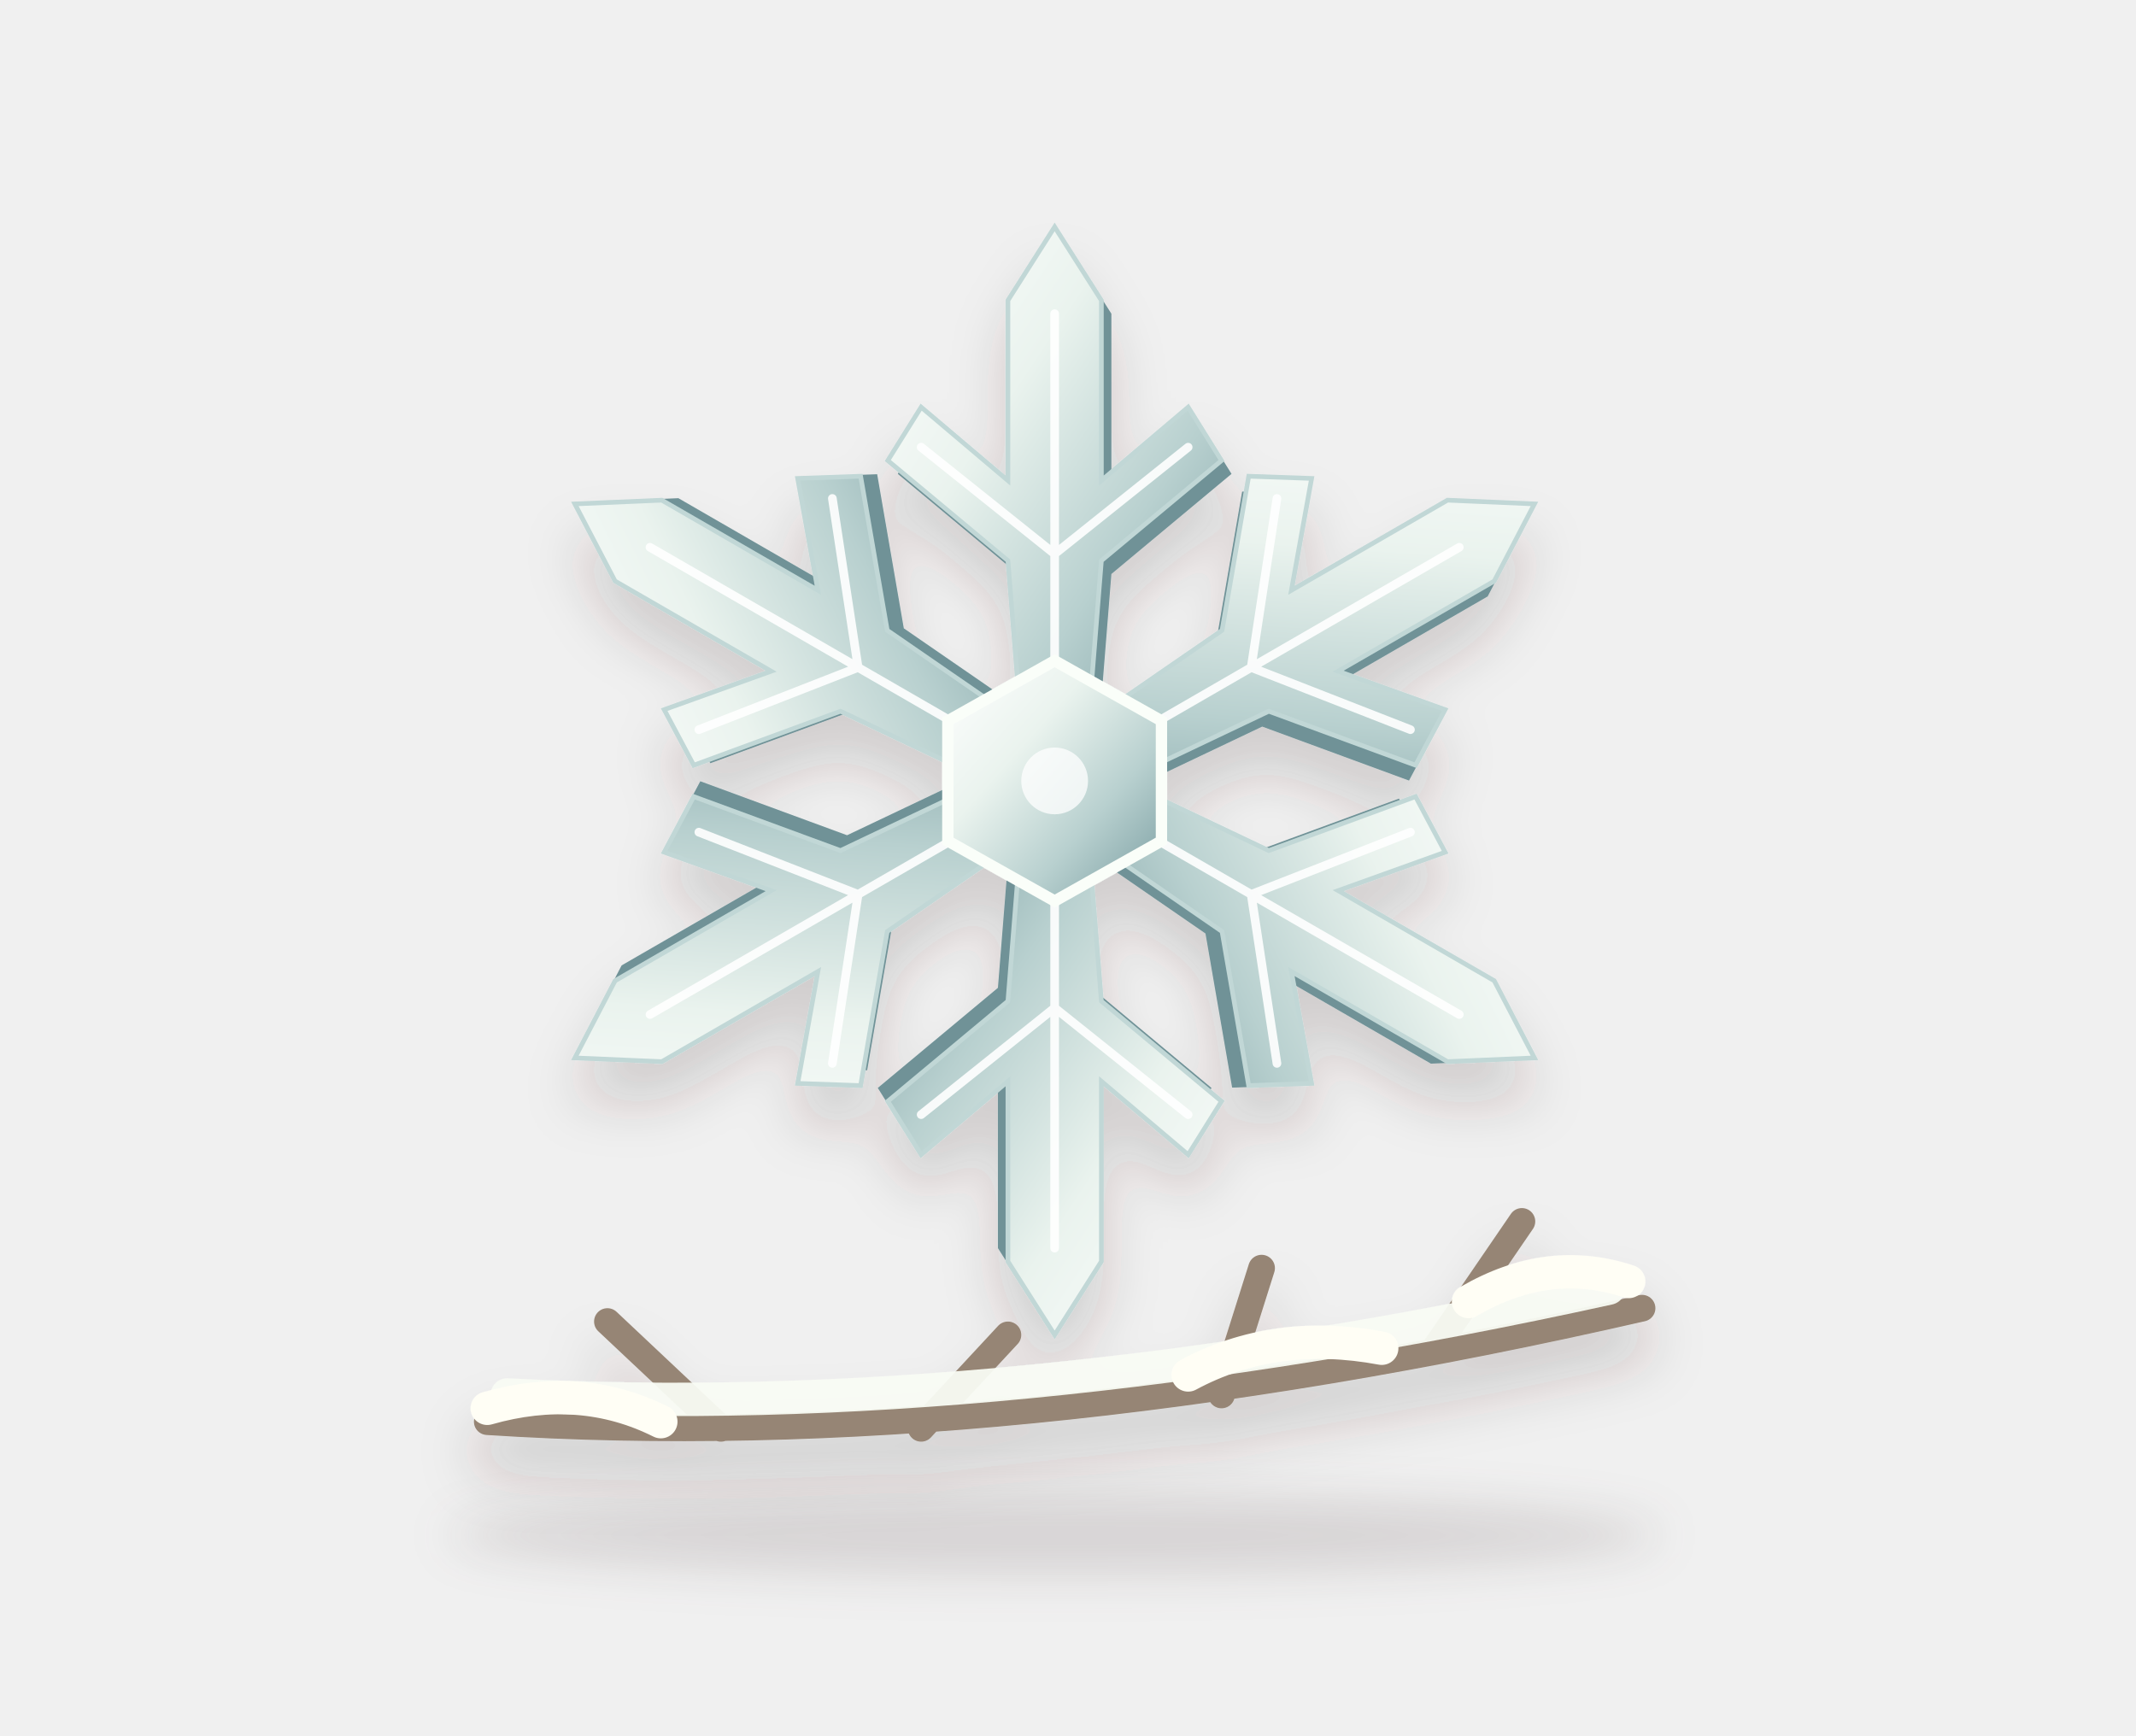
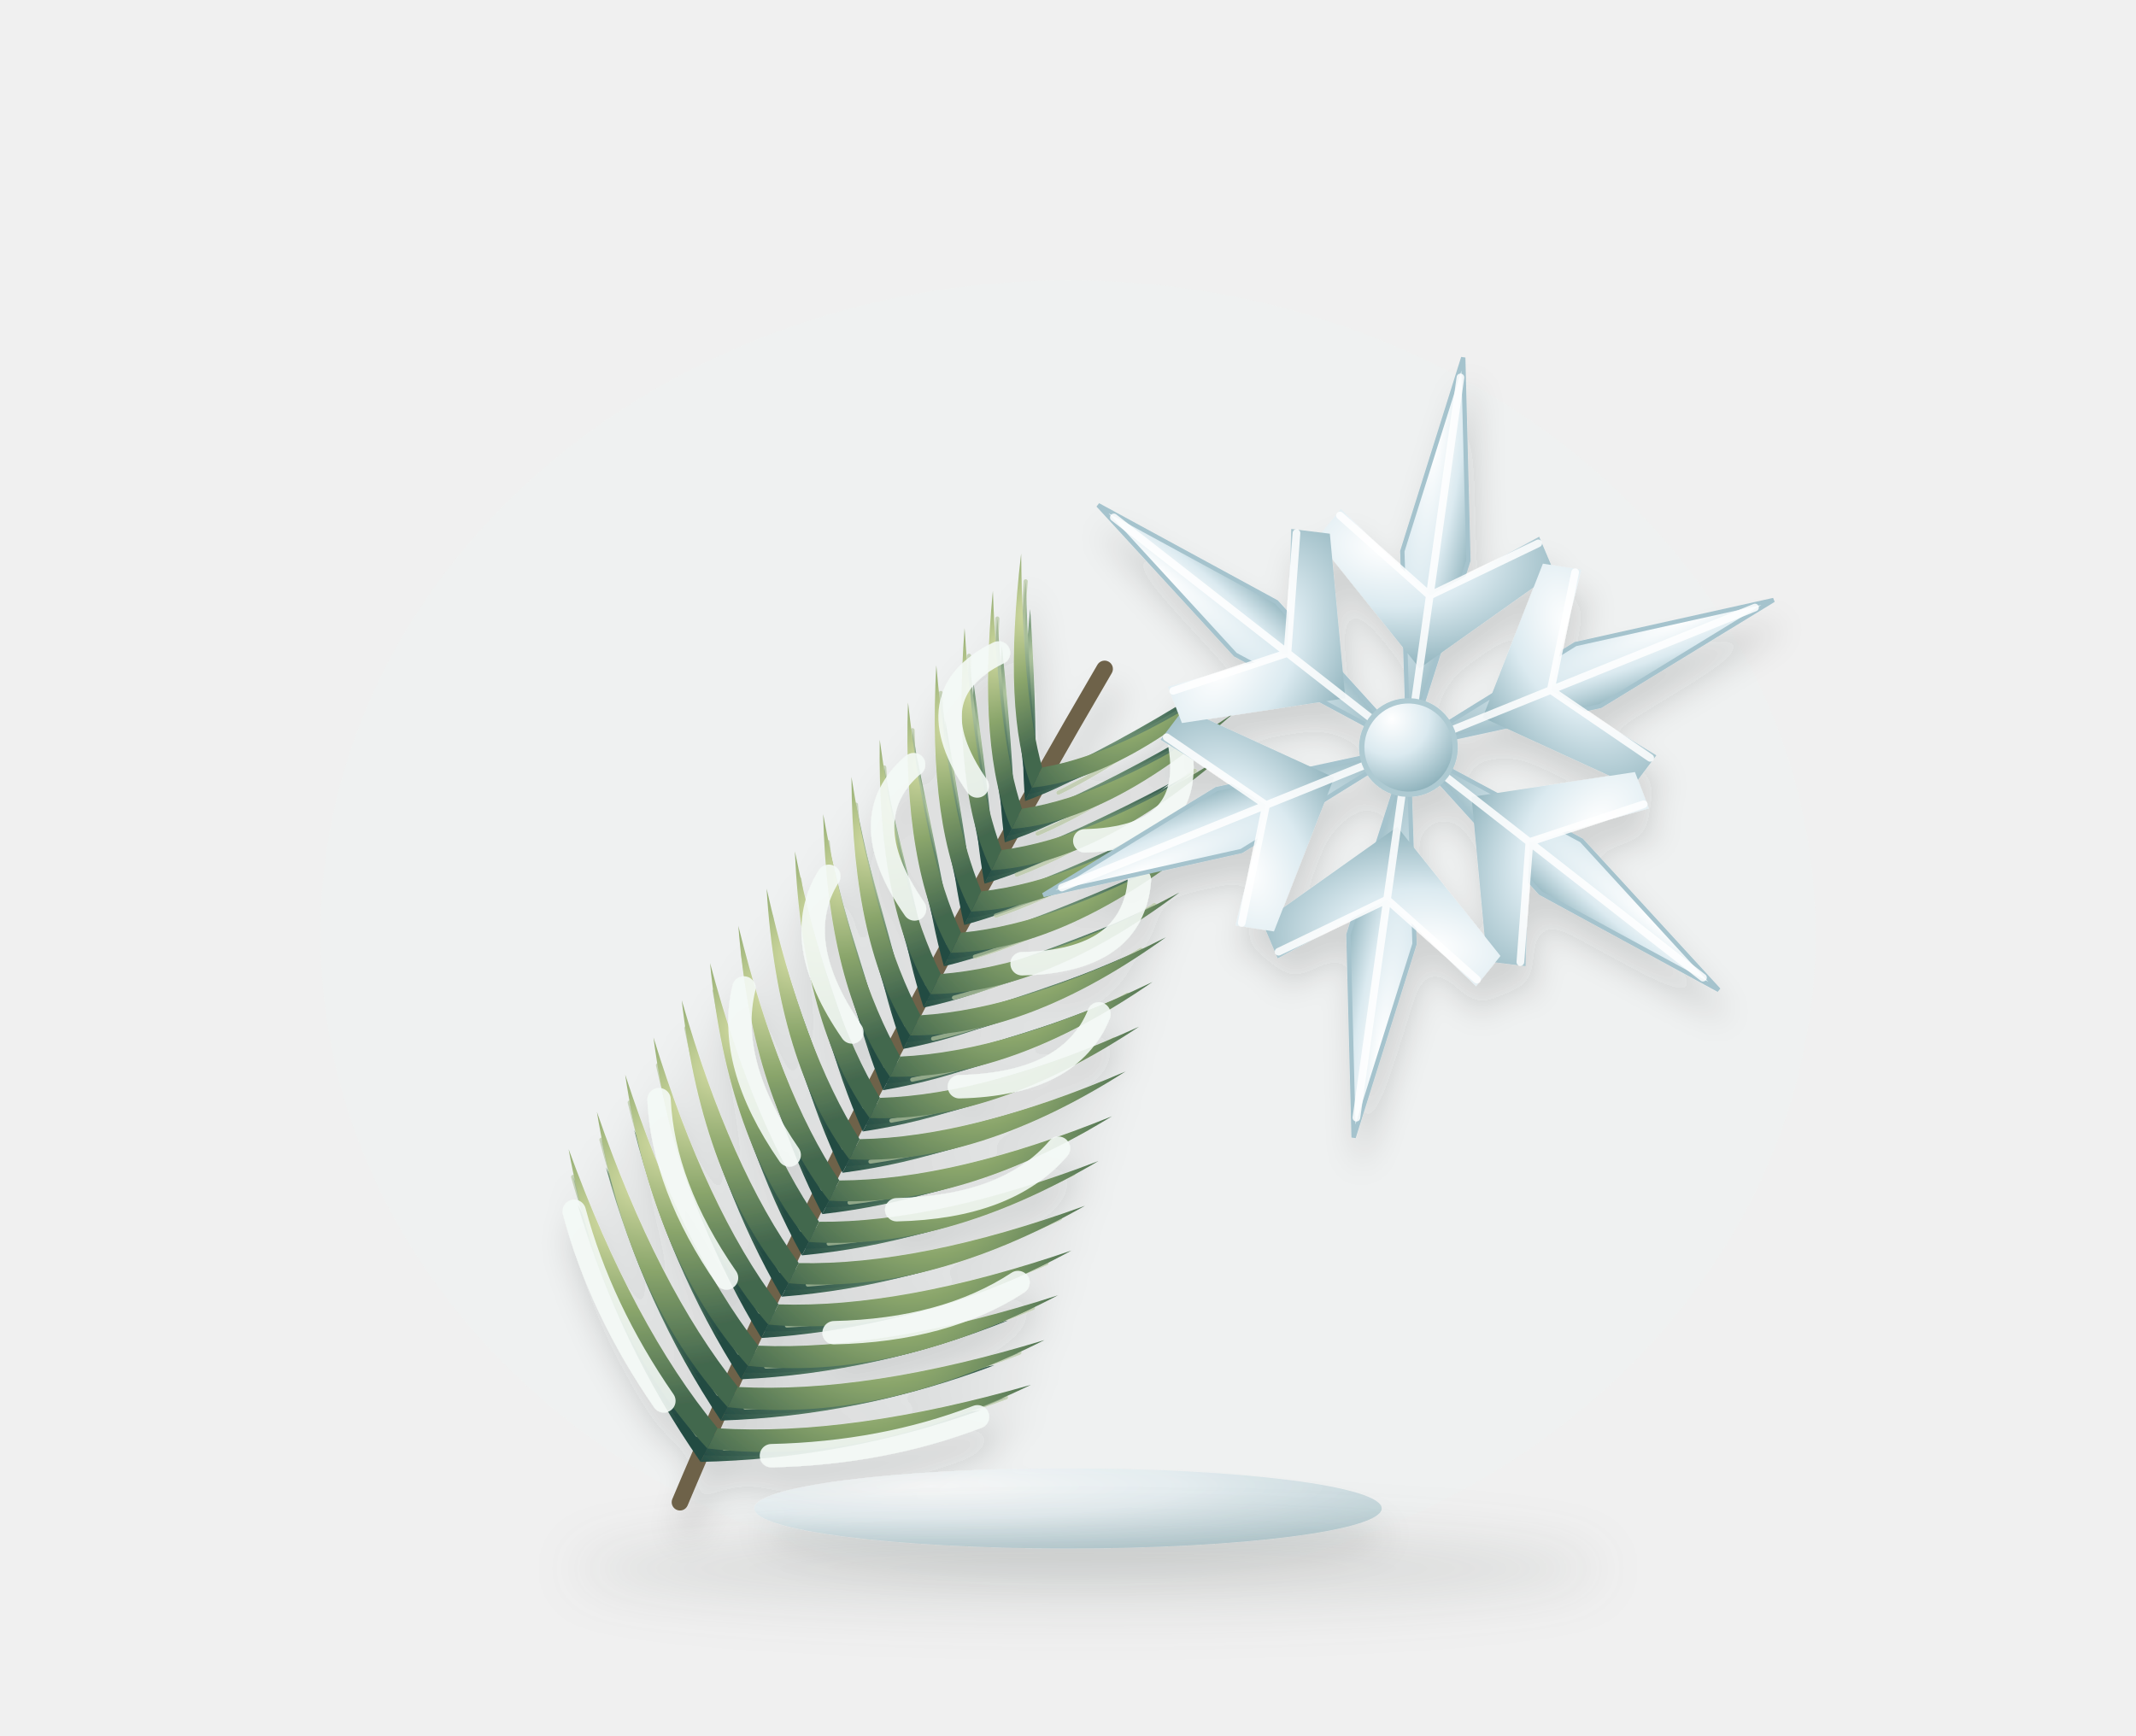
<svg xmlns="http://www.w3.org/2000/svg" viewBox="0 0 320 260" role="img" aria-labelledby="kv-month-1-title kv-month-1-description">
  <defs>
    <linearGradient id="kv-month-1-paper" x1="0" y1="0" x2=".85" y2="1">
      <stop stop-color="#fffaf0" />
      <stop offset=".57" stop-color="#eee5d4" />
      <stop offset="1" stop-color="#b7ae9c" />
    </linearGradient>
    <linearGradient id="kv-month-1-wine" x1="0" y1="0" x2=".95" y2="1">
      <stop stop-color="#bf6a83" />
      <stop offset=".4" stop-color="#973f5a" />
      <stop offset="1" stop-color="#5d2036" />
    </linearGradient>
    <linearGradient id="kv-month-1-teal" x1="0" y1="0" x2="1" y2="1">
      <stop stop-color="#8ec5b8" />
      <stop offset=".48" stop-color="#488c80" />
      <stop offset="1" stop-color="#24574f" />
    </linearGradient>
    <linearGradient id="kv-month-1-gold" x1="0" y1="0" x2=".8" y2="1">
      <stop stop-color="#fff2b7" />
      <stop offset=".22" stop-color="#d1aa5b" />
      <stop offset=".4" stop-color="#f1d68b" />
      <stop offset=".67" stop-color="#ad8439" />
      <stop offset="1" stop-color="#7b5b2c" />
    </linearGradient>
    <linearGradient id="kv-month-1-metal" x1="0" y1="0" x2="1" y2=".9">
      <stop stop-color="#fafdfb" />
      <stop offset=".2" stop-color="#c6d0d0" />
      <stop offset=".43" stop-color="#fbfcf3" />
      <stop offset=".6" stop-color="#9cabae" />
      <stop offset="1" stop-color="#4c636d" />
    </linearGradient>
    <linearGradient id="kv-month-1-ink" x1="0" y1="0" x2=".7" y2="1">
      <stop stop-color="#66747d" />
      <stop offset=".45" stop-color="#35424f" />
      <stop offset="1" stop-color="#17242f" />
    </linearGradient>
    <radialGradient id="kv-month-1-glass" cx="30%" cy="20%" r="85%">
      <stop stop-color="#fff" stop-opacity=".9" />
      <stop offset=".5" stop-color="#eaf5ed" stop-opacity=".3" />
      <stop offset="1" stop-color="#86a3ae" stop-opacity=".55" />
    </radialGradient>
    <filter id="kv-month-1-shadow" x="-35%" y="-35%" width="180%" height="190%">
      <feDropShadow dx="0" dy="6" stdDeviation="4" flood-color="#35262d" flood-opacity=".17" />
    </filter>
    <filter id="kv-month-1-soft" x="-50%" y="-100%" width="200%" height="300%">
      <feGaussianBlur stdDeviation="3.5" />
    </filter>
  </defs>
  <defs>
-     <linearGradient id="kv-month-1-ice" x1="0" y1="0" x2="1" y2="1">
+     <radialGradient id="kv-month-1-m-green" cx="28%" cy="22%" r="85%">
+       <stop stop-color="#b1c6a0" />
+       <stop offset=".47" stop-color="#62866b" />
+       <stop offset="1" stop-color="#244c43" />
+     </radialGradient>
+     <radialGradient id="kv-month-1-m-leaf" cx="28%" cy="22%" r="85%">
+       <stop stop-color="#d4dca3" />
+       <stop offset=".47" stop-color="#8ba66c" />
+       <stop offset="1" stop-color="#43674e" />
+     </radialGradient>
+     <radialGradient id="kv-month-1-m-ice" cx="28%" cy="22%" r="85%">
      <stop stop-color="#ffffff" />
-       <stop offset=".35" stop-color="#eaf3ee" />
-       <stop offset=".67" stop-color="#b8d0cf" />
-       <stop offset="1" stop-color="#779b9f" />
-     </linearGradient>
+       <stop offset=".47" stop-color="#dbeaf0" />
+       <stop offset="1" stop-color="#8aafb9" />
+     </radialGradient>
+     <radialGradient id="kv-month-1-m-petal" cx="28%" cy="22%" r="85%">
+       <stop stop-color="#ffffff" />
+       <stop offset=".47" stop-color="#f4f3e7" />
+       <stop offset="1" stop-color="#c2d0c0" />
+     </radialGradient>
+     <radialGradient id="kv-month-1-m-wood" cx="28%" cy="22%" r="85%">
+       <stop stop-color="#dfb47d" />
+       <stop offset=".47" stop-color="#956b43" />
+       <stop offset="1" stop-color="#523a2d" />
+     </radialGradient>
+     <radialGradient id="kv-month-1-m-woodDark" cx="28%" cy="22%" r="85%">
+       <stop stop-color="#c49866" />
+       <stop offset=".47" stop-color="#7e583b" />
+       <stop offset="1" stop-color="#422e26" />
+     </radialGradient>
+     <radialGradient id="kv-month-1-m-purple" cx="28%" cy="22%" r="85%">
+       <stop stop-color="#e4d8e7" />
+       <stop offset=".47" stop-color="#ad8bb8" />
+       <stop offset="1" stop-color="#6a4f7e" />
+     </radialGradient>
+     <radialGradient id="kv-month-1-m-berry" cx="28%" cy="22%" r="85%">
+       <stop stop-color="#f7a3a0" />
+       <stop offset=".47" stop-color="#b13a51" />
+       <stop offset="1" stop-color="#67283b" />
+     </radialGradient>
+     <radialGradient id="kv-month-1-m-apple" cx="28%" cy="22%" r="85%">
+       <stop stop-color="#f0b89d" />
+       <stop offset=".47" stop-color="#b95855" />
+       <stop offset="1" stop-color="#762e43" />
+     </radialGradient>
+     <radialGradient id="kv-month-1-m-gold" cx="28%" cy="22%" r="85%">
+       <stop stop-color="#fae4a3" />
+       <stop offset=".47" stop-color="#c8a463" />
+       <stop offset="1" stop-color="#80603f" />
+     </radialGradient>
+     <radialGradient id="kv-month-1-m-copper" cx="28%" cy="22%" r="85%">
+       <stop stop-color="#efbf82" />
+       <stop offset=".47" stop-color="#ce8251" />
+       <stop offset="1" stop-color="#854b3c" />
+     </radialGradient>
+     <radialGradient id="kv-month-1-m-amber" cx="28%" cy="22%" r="85%">
+       <stop stop-color="#fff1bb" />
+       <stop offset=".47" stop-color="#dfb256" />
+       <stop offset="1" stop-color="#a16c31" />
+     </radialGradient>
+     <radialGradient id="kv-month-1-m-wax" cx="28%" cy="22%" r="85%">
+       <stop stop-color="#fffdf0" />
+       <stop offset=".47" stop-color="#ece4cd" />
+       <stop offset="1" stop-color="#c6bc9f" />
+     </radialGradient>
+     <radialGradient id="kv-month-1-m-pearl" cx="28%" cy="22%" r="85%">
+       <stop stop-color="#ffffff" />
+       <stop offset=".47" stop-color="#ede6dc" />
+       <stop offset="1" stop-color="#b1aaa3" />
+     </radialGradient>
+     <linearGradient id="kv-month-1-m-glass" x1="0" x2="1">
+       <stop stop-color="#d9e4df" stop-opacity=".8" />
+       <stop offset=".12" stop-color="#fff" stop-opacity=".72" />
+       <stop offset=".4" stop-color="#e3ebe3" stop-opacity=".1" />
+       <stop offset=".82" stop-color="#baccc6" stop-opacity=".38" />
+       <stop offset="1" stop-color="#718e88" stop-opacity=".48" />
+     </linearGradient>
+     <linearGradient id="kv-month-1-m-ribbon" x1="0" y1="0" x2="1" y2="1">
+       <stop stop-color="#b95f70" />
+       <stop offset=".43" stop-color="#853a50" />
+       <stop offset=".72" stop-color="#9d425a" />
+       <stop offset="1" stop-color="#60283d" />
+     </linearGradient>
+     <radialGradient id="kv-month-1-m-flame" cx="40%" cy="70%">
+       <stop stop-color="#fffce2" />
+       <stop offset=".42" stop-color="#ffe1a2" />
+       <stop offset=".8" stop-color="#e6ab5c" />
+       <stop offset="1" stop-color="#c47c48" />
+     </radialGradient>
+     <filter id="kv-month-1-m-shadow" x="-40%" y="-40%" width="180%" height="195%">
+       <feDropShadow dx="1" dy="4" stdDeviation="2.4" flood-color="#2b3330" flood-opacity=".16" />
+     </filter>
+     <filter id="kv-month-1-m-blur" x="-50%" y="-150%" width="200%" height="400%">
+       <feGaussianBlur stdDeviation="4" />
+     </filter>
  </defs>
-   <ellipse cx="158" cy="230" rx="91" ry="6" fill="#473039" opacity=".15" filter="url(#kv-month-1-soft)" />
-   <g filter="url(#kv-month-1-shadow)">
-     <path d="M73 213Q150 218 246 196M108 214 91 198M138 214 151 200M183 209 189 190M215 202 228 183" fill="none" stroke="#968575" stroke-width="4" stroke-linecap="round" />
-     <path d="M76 209Q150 213 241 193" fill="none" stroke="#f9fcf4" stroke-width="5" stroke-linecap="round" stroke-linejoin="round" opacity="0.94" />
-     <g transform="translate(158 117)">
+   <ellipse cx="160" cy="140" rx="112" ry="98" fill="#eef3f1" opacity=".46" />
+   <ellipse cx="163" cy="235" rx="77" ry="6" fill="#445049" opacity=".12" filter="url(#kv-month-1-m-blur)" />
+   <g data-month-composition="2027-1" filter="url(#kv-month-1-m-shadow)">
+     <g transform="translate(107 215) rotate(27) scale(1.13)">
+       <path d="M0 10Q-4-45 0-114" fill="none" stroke="#6e6248" stroke-width="2.2" opacity="1" stroke-linecap="round" stroke-linejoin="round" />
+       <path d="M0 4Q-16.8 -5 -30 -19Q-14.1 -8 0 1Z" fill="url(#kv-month-1-m-green)" />
+       <path d="M0 3Q-18.03 -5 -32.2 -22Q-15.13 -8 0 0Z" fill="url(#kv-month-1-m-green)" />
+       <path d="M-2 1Q-19.32 -8 -32.2 -22" fill="none" stroke="#b7c6a1" stroke-width="0.55" opacity="0.7" stroke-linecap="round" stroke-linejoin="round" />
+       <path d="M0 2Q-19.26 -5 -34.4 -25Q-16.17 -8 0 -1Z" fill="url(#kv-month-1-m-leaf)" />
+       <path d="M-8 -1Q-21 -8 -30 -18" fill="none" stroke="#f4faf6" stroke-width="3.1" opacity="0.9" stroke-linecap="round" stroke-linejoin="round" />
+       <path d="M0 4Q16.8 -5 30 -19Q14.1 -8 0 1Z" fill="url(#kv-month-1-m-green)" />
+       <path d="M0 3Q18.03 -5 32.2 -22Q15.13 -8 0 0Z" fill="url(#kv-month-1-m-green)" />
+       <path d="M2 1Q19.32 -8 32.2 -22" fill="none" stroke="#b7c6a1" stroke-width="0.55" opacity="0.7" stroke-linecap="round" stroke-linejoin="round" />
+       <path d="M0 2Q19.26 -5 34.4 -25Q16.17 -8 0 -1Z" fill="url(#kv-month-1-m-leaf)" />
+       <path d="M8 -1Q21 -8 30 -18" fill="none" stroke="#f4faf6" stroke-width="3.1" opacity="0.9" stroke-linecap="round" stroke-linejoin="round" />
+       <path d="M-0.09 -2.1Q-16.18 -11.1 -28.9 -25.1Q-13.58 -14.1 -0.09 -5.1Z" fill="url(#kv-month-1-m-green)" />
+       <path d="M-0.09 -3.1Q-17.42 -11.1 -31.1 -28.1Q-14.62 -14.1 -0.09 -6.1Z" fill="url(#kv-month-1-m-green)" />
+       <path d="M-2 -5.1Q-18.66 -14.1 -31.1 -28.1" fill="none" stroke="#b7c6a1" stroke-width="0.55" opacity="0.7" stroke-linecap="round" stroke-linejoin="round" />
+       <path d="M-0.09 -4.1Q-18.65 -11.1 -33.3 -31.1Q-15.65 -14.1 -0.09 -7.1Z" fill="url(#kv-month-1-m-leaf)" />
+       <path d="M-0.09 -2.1Q16.18 -11.1 28.9 -25.1Q13.58 -14.1 -0.09 -5.1Z" fill="url(#kv-month-1-m-green)" />
+       <path d="M-0.09 -3.1Q17.42 -11.1 31.1 -28.1Q14.62 -14.1 -0.09 -6.1Z" fill="url(#kv-month-1-m-green)" />
+       <path d="M2 -5.1Q18.66 -14.1 31.1 -28.1" fill="none" stroke="#b7c6a1" stroke-width="0.55" opacity="0.7" stroke-linecap="round" stroke-linejoin="round" />
+       <path d="M-0.09 -4.1Q18.65 -11.1 33.3 -31.1Q15.65 -14.1 -0.09 -7.1Z" fill="url(#kv-month-1-m-leaf)" />
+       <path d="M-0.18 -8.2Q-15.57 -17.2 -27.8 -31.2Q-13.07 -20.2 -0.18 -11.2Z" fill="url(#kv-month-1-m-green)" />
+       <path d="M-0.18 -9.2Q-16.8 -17.2 -30 -34.2Q-14.1 -20.2 -0.18 -12.2Z" fill="url(#kv-month-1-m-green)" />
+       <path d="M-2 -11.2Q-18 -20.2 -30 -34.2" fill="none" stroke="#b7c6a1" stroke-width="0.55" opacity="0.7" stroke-linecap="round" stroke-linejoin="round" />
+       <path d="M-0.18 -10.2Q-18.03 -17.2 -32.2 -37.2Q-15.13 -20.2 -0.18 -13.2Z" fill="url(#kv-month-1-m-leaf)" />
+       <path d="M-0.18 -8.2Q15.57 -17.2 27.8 -31.2Q13.07 -20.2 -0.18 -11.2Z" fill="url(#kv-month-1-m-green)" />
+       <path d="M-0.18 -9.2Q16.8 -17.2 30 -34.2Q14.1 -20.2 -0.18 -12.2Z" fill="url(#kv-month-1-m-green)" />
+       <path d="M2 -11.2Q18 -20.2 30 -34.2" fill="none" stroke="#b7c6a1" stroke-width="0.55" opacity="0.7" stroke-linecap="round" stroke-linejoin="round" />
+       <path d="M-0.18 -10.2Q18.03 -17.2 32.2 -37.2Q15.13 -20.2 -0.18 -13.2Z" fill="url(#kv-month-1-m-leaf)" />
+       <path d="M-0.27 -14.3Q-14.95 -23.3 -26.7 -37.3Q-12.55 -26.3 -0.27 -17.3Z" fill="url(#kv-month-1-m-green)" />
+       <path d="M-0.27 -15.3Q-16.18 -23.3 -28.9 -40.3Q-13.58 -26.3 -0.27 -18.3Z" fill="url(#kv-month-1-m-green)" />
+       <path d="M-2 -17.3Q-17.34 -26.3 -28.9 -40.3" fill="none" stroke="#b7c6a1" stroke-width="0.55" opacity="0.7" stroke-linecap="round" stroke-linejoin="round" />
+       <path d="M-0.27 -16.3Q-17.42 -23.3 -31.1 -43.3Q-14.62 -26.3 -0.27 -19.3Z" fill="url(#kv-month-1-m-leaf)" />
+       <path d="M-8 -19.3Q-21 -26.3 -26.7 -36.3" fill="none" stroke="#f4faf6" stroke-width="3.1" opacity="0.9" stroke-linecap="round" stroke-linejoin="round" />
+       <path d="M-0.27 -14.3Q14.95 -23.3 26.7 -37.3Q12.55 -26.3 -0.27 -17.3Z" fill="url(#kv-month-1-m-green)" />
+       <path d="M-0.27 -15.3Q16.18 -23.3 28.9 -40.3Q13.58 -26.3 -0.27 -18.3Z" fill="url(#kv-month-1-m-green)" />
+       <path d="M2 -17.3Q17.34 -26.3 28.9 -40.3" fill="none" stroke="#b7c6a1" stroke-width="0.55" opacity="0.7" stroke-linecap="round" stroke-linejoin="round" />
+       <path d="M-0.27 -16.3Q17.42 -23.3 31.1 -43.3Q14.62 -26.3 -0.27 -19.3Z" fill="url(#kv-month-1-m-leaf)" />
+       <path d="M8 -19.3Q21 -26.3 26.7 -36.3" fill="none" stroke="#f4faf6" stroke-width="3.1" opacity="0.9" stroke-linecap="round" stroke-linejoin="round" />
+       <path d="M-0.36 -20.4Q-14.34 -29.4 -25.6 -43.4Q-12.03 -32.4 -0.36 -23.4Z" fill="url(#kv-month-1-m-green)" />
+       <path d="M-0.36 -21.4Q-15.57 -29.4 -27.8 -46.4Q-13.07 -32.4 -0.36 -24.4Z" fill="url(#kv-month-1-m-green)" />
+       <path d="M-2 -23.4Q-16.68 -32.4 -27.8 -46.4" fill="none" stroke="#b7c6a1" stroke-width="0.55" opacity="0.7" stroke-linecap="round" stroke-linejoin="round" />
+       <path d="M-0.36 -22.4Q-16.8 -29.4 -30 -49.4Q-14.1 -32.4 -0.36 -25.4Z" fill="url(#kv-month-1-m-leaf)" />
+       <path d="M-0.36 -20.4Q14.34 -29.4 25.6 -43.4Q12.03 -32.4 -0.36 -23.4Z" fill="url(#kv-month-1-m-green)" />
+       <path d="M-0.36 -21.4Q15.57 -29.4 27.8 -46.4Q13.07 -32.4 -0.36 -24.4Z" fill="url(#kv-month-1-m-green)" />
+       <path d="M2 -23.4Q16.68 -32.4 27.8 -46.4" fill="none" stroke="#b7c6a1" stroke-width="0.55" opacity="0.7" stroke-linecap="round" stroke-linejoin="round" />
+       <path d="M-0.36 -22.4Q16.8 -29.4 30 -49.4Q14.1 -32.4 -0.36 -25.4Z" fill="url(#kv-month-1-m-leaf)" />
+       <path d="M-0.45 -26.5Q-13.72 -35.5 -24.5 -49.5Q-11.51 -38.5 -0.45 -29.5Z" fill="url(#kv-month-1-m-green)" />
+       <path d="M-0.45 -27.5Q-14.95 -35.5 -26.7 -52.5Q-12.55 -38.5 -0.45 -30.5Z" fill="url(#kv-month-1-m-green)" />
+       <path d="M-2 -29.5Q-16.02 -38.5 -26.7 -52.5" fill="none" stroke="#b7c6a1" stroke-width="0.55" opacity="0.7" stroke-linecap="round" stroke-linejoin="round" />
+       <path d="M-0.45 -28.5Q-16.18 -35.5 -28.9 -55.5Q-13.58 -38.5 -0.45 -31.5Z" fill="url(#kv-month-1-m-leaf)" />
+       <path d="M-0.45 -26.5Q13.72 -35.5 24.5 -49.5Q11.51 -38.5 -0.45 -29.5Z" fill="url(#kv-month-1-m-green)" />
+       <path d="M-0.45 -27.5Q14.95 -35.5 26.7 -52.5Q12.55 -38.5 -0.45 -30.5Z" fill="url(#kv-month-1-m-green)" />
+       <path d="M2 -29.5Q16.02 -38.5 26.7 -52.5" fill="none" stroke="#b7c6a1" stroke-width="0.55" opacity="0.7" stroke-linecap="round" stroke-linejoin="round" />
+       <path d="M-0.45 -28.5Q16.18 -35.5 28.9 -55.5Q13.58 -38.5 -0.45 -31.5Z" fill="url(#kv-month-1-m-leaf)" />
+       <path d="M-0.54 -32.6Q-13.1 -41.6 -23.4 -55.6Q-11 -44.6 -0.54 -35.6Z" fill="url(#kv-month-1-m-green)" />
+       <path d="M-0.54 -33.6Q-14.34 -41.6 -25.6 -58.6Q-12.03 -44.6 -0.54 -36.6Z" fill="url(#kv-month-1-m-green)" />
+       <path d="M-2 -35.6Q-15.36 -44.6 -25.6 -58.6" fill="none" stroke="#b7c6a1" stroke-width="0.55" opacity="0.7" stroke-linecap="round" stroke-linejoin="round" />
+       <path d="M-0.54 -34.6Q-15.57 -41.6 -27.8 -61.6Q-13.07 -44.6 -0.54 -37.6Z" fill="url(#kv-month-1-m-leaf)" />
+       <path d="M-8 -37.6Q-21 -44.6 -23.4 -54.6" fill="none" stroke="#f4faf6" stroke-width="3.1" opacity="0.9" stroke-linecap="round" stroke-linejoin="round" />
+       <path d="M-0.54 -32.6Q13.1 -41.6 23.4 -55.6Q11 -44.6 -0.54 -35.6Z" fill="url(#kv-month-1-m-green)" />
+       <path d="M-0.54 -33.6Q14.34 -41.6 25.6 -58.6Q12.03 -44.6 -0.54 -36.6Z" fill="url(#kv-month-1-m-green)" />
+       <path d="M2 -35.6Q15.36 -44.6 25.6 -58.6" fill="none" stroke="#b7c6a1" stroke-width="0.55" opacity="0.7" stroke-linecap="round" stroke-linejoin="round" />
+       <path d="M-0.54 -34.6Q15.57 -41.6 27.8 -61.6Q13.07 -44.6 -0.54 -37.6Z" fill="url(#kv-month-1-m-leaf)" />
+       <path d="M8 -37.6Q21 -44.6 23.4 -54.6" fill="none" stroke="#f4faf6" stroke-width="3.1" opacity="0.9" stroke-linecap="round" stroke-linejoin="round" />
+       <path d="M-0.63 -38.7Q-12.49 -47.7 -22.3 -61.7Q-10.48 -50.7 -0.63 -41.7Z" fill="url(#kv-month-1-m-green)" />
+       <path d="M-0.63 -39.7Q-13.72 -47.7 -24.5 -64.7Q-11.51 -50.7 -0.63 -42.7Z" fill="url(#kv-month-1-m-green)" />
+       <path d="M-2 -41.7Q-14.7 -50.7 -24.5 -64.7" fill="none" stroke="#b7c6a1" stroke-width="0.55" opacity="0.7" stroke-linecap="round" stroke-linejoin="round" />
+       <path d="M-0.63 -40.7Q-14.95 -47.7 -26.7 -67.7Q-12.55 -50.7 -0.63 -43.7Z" fill="url(#kv-month-1-m-leaf)" />
+       <path d="M-0.63 -38.7Q12.49 -47.7 22.3 -61.7Q10.48 -50.7 -0.63 -41.7Z" fill="url(#kv-month-1-m-green)" />
+       <path d="M-0.63 -39.7Q13.72 -47.7 24.5 -64.7Q11.51 -50.7 -0.63 -42.7Z" fill="url(#kv-month-1-m-green)" />
+       <path d="M2 -41.7Q14.7 -50.7 24.5 -64.7" fill="none" stroke="#b7c6a1" stroke-width="0.55" opacity="0.7" stroke-linecap="round" stroke-linejoin="round" />
+       <path d="M-0.63 -40.7Q14.95 -47.7 26.7 -67.7Q12.55 -50.7 -0.63 -43.7Z" fill="url(#kv-month-1-m-leaf)" />
+       <path d="M-0.72 -44.8Q-11.87 -53.8 -21.2 -67.8Q-9.96 -56.8 -0.72 -47.8Z" fill="url(#kv-month-1-m-green)" />
+       <path d="M-0.72 -45.8Q-13.1 -53.8 -23.4 -70.8Q-11 -56.8 -0.72 -48.8Z" fill="url(#kv-month-1-m-green)" />
+       <path d="M-2 -47.8Q-14.04 -56.8 -23.4 -70.8" fill="none" stroke="#b7c6a1" stroke-width="0.55" opacity="0.7" stroke-linecap="round" stroke-linejoin="round" />
+       <path d="M-0.72 -46.8Q-14.34 -53.8 -25.6 -73.8Q-12.03 -56.8 -0.72 -49.8Z" fill="url(#kv-month-1-m-leaf)" />
+       <path d="M-0.72 -44.8Q11.87 -53.8 21.2 -67.8Q9.96 -56.8 -0.72 -47.8Z" fill="url(#kv-month-1-m-green)" />
+       <path d="M-0.72 -45.8Q13.1 -53.8 23.4 -70.8Q11 -56.8 -0.72 -48.8Z" fill="url(#kv-month-1-m-green)" />
+       <path d="M2 -47.8Q14.04 -56.8 23.4 -70.8" fill="none" stroke="#b7c6a1" stroke-width="0.55" opacity="0.7" stroke-linecap="round" stroke-linejoin="round" />
+       <path d="M-0.72 -46.8Q14.34 -53.8 25.6 -73.8Q12.03 -56.8 -0.72 -49.8Z" fill="url(#kv-month-1-m-leaf)" />
+       <path d="M-0.81 -50.9Q-11.26 -59.9 -20.1 -73.9Q-9.45 -62.9 -0.81 -53.9Z" fill="url(#kv-month-1-m-green)" />
+       <path d="M-0.81 -51.9Q-12.49 -59.9 -22.3 -76.9Q-10.48 -62.9 -0.81 -54.9Z" fill="url(#kv-month-1-m-green)" />
+       <path d="M-2 -53.9Q-13.38 -62.9 -22.3 -76.9" fill="none" stroke="#b7c6a1" stroke-width="0.55" opacity="0.7" stroke-linecap="round" stroke-linejoin="round" />
+       <path d="M-0.81 -52.9Q-13.72 -59.9 -24.5 -79.9Q-11.51 -62.9 -0.81 -55.9Z" fill="url(#kv-month-1-m-leaf)" />
+       <path d="M-8 -55.9Q-21 -62.9 -20.1 -72.9" fill="none" stroke="#f4faf6" stroke-width="3.1" opacity="0.9" stroke-linecap="round" stroke-linejoin="round" />
+       <path d="M-0.81 -50.9Q11.26 -59.9 20.1 -73.9Q9.45 -62.9 -0.81 -53.9Z" fill="url(#kv-month-1-m-green)" />
+       <path d="M-0.81 -51.9Q12.49 -59.9 22.3 -76.9Q10.48 -62.9 -0.81 -54.9Z" fill="url(#kv-month-1-m-green)" />
+       <path d="M2 -53.9Q13.38 -62.9 22.3 -76.9" fill="none" stroke="#b7c6a1" stroke-width="0.55" opacity="0.7" stroke-linecap="round" stroke-linejoin="round" />
+       <path d="M-0.81 -52.9Q13.72 -59.9 24.5 -79.9Q11.51 -62.9 -0.81 -55.9Z" fill="url(#kv-month-1-m-leaf)" />
+       <path d="M8 -55.9Q21 -62.9 20.1 -72.9" fill="none" stroke="#f4faf6" stroke-width="3.1" opacity="0.9" stroke-linecap="round" stroke-linejoin="round" />
+       <path d="M-0.9 -57Q-10.64 -66 -19 -80Q-8.93 -69 -0.9 -60Z" fill="url(#kv-month-1-m-green)" />
+       <path d="M-0.9 -58Q-11.87 -66 -21.2 -83Q-9.96 -69 -0.9 -61Z" fill="url(#kv-month-1-m-green)" />
+       <path d="M-2 -60Q-12.72 -69 -21.2 -83" fill="none" stroke="#b7c6a1" stroke-width="0.55" opacity="0.7" stroke-linecap="round" stroke-linejoin="round" />
+       <path d="M-0.9 -59Q-13.1 -66 -23.4 -86Q-11 -69 -0.9 -62Z" fill="url(#kv-month-1-m-leaf)" />
+       <path d="M-0.9 -57Q10.64 -66 19 -80Q8.93 -69 -0.9 -60Z" fill="url(#kv-month-1-m-green)" />
+       <path d="M-0.9 -58Q11.87 -66 21.2 -83Q9.96 -69 -0.9 -61Z" fill="url(#kv-month-1-m-green)" />
+       <path d="M2 -60Q12.72 -69 21.2 -83" fill="none" stroke="#b7c6a1" stroke-width="0.55" opacity="0.7" stroke-linecap="round" stroke-linejoin="round" />
+       <path d="M-0.9 -59Q13.1 -66 23.4 -86Q11 -69 -0.9 -62Z" fill="url(#kv-month-1-m-leaf)" />
+       <path d="M-0.99 -63.1Q-10.02 -72.1 -17.9 -86.1Q-8.41 -75.1 -0.99 -66.1Z" fill="url(#kv-month-1-m-green)" />
+       <path d="M-0.99 -64.1Q-11.26 -72.1 -20.1 -89.1Q-9.45 -75.1 -0.99 -67.1Z" fill="url(#kv-month-1-m-green)" />
+       <path d="M-2 -66.1Q-12.06 -75.1 -20.1 -89.1" fill="none" stroke="#b7c6a1" stroke-width="0.55" opacity="0.7" stroke-linecap="round" stroke-linejoin="round" />
+       <path d="M-0.99 -65.1Q-12.49 -72.1 -22.3 -92.1Q-10.48 -75.1 -0.99 -68.1Z" fill="url(#kv-month-1-m-leaf)" />
+       <path d="M-0.99 -63.1Q10.02 -72.1 17.9 -86.1Q8.41 -75.1 -0.99 -66.1Z" fill="url(#kv-month-1-m-green)" />
+       <path d="M-0.99 -64.1Q11.26 -72.1 20.1 -89.1Q9.45 -75.1 -0.99 -67.1Z" fill="url(#kv-month-1-m-green)" />
+       <path d="M2 -66.1Q12.06 -75.1 20.1 -89.1" fill="none" stroke="#b7c6a1" stroke-width="0.55" opacity="0.7" stroke-linecap="round" stroke-linejoin="round" />
+       <path d="M-0.99 -65.1Q12.49 -72.1 22.3 -92.1Q10.48 -75.1 -0.99 -68.1Z" fill="url(#kv-month-1-m-leaf)" />
+       <path d="M-1.08 -69.2Q-9.41 -78.2 -16.8 -92.2Q-7.9 -81.2 -1.08 -72.2Z" fill="url(#kv-month-1-m-green)" />
+       <path d="M-1.08 -70.2Q-10.64 -78.2 -19 -95.2Q-8.93 -81.2 -1.08 -73.2Z" fill="url(#kv-month-1-m-green)" />
+       <path d="M-2 -72.2Q-11.4 -81.2 -19 -95.2" fill="none" stroke="#b7c6a1" stroke-width="0.55" opacity="0.7" stroke-linecap="round" stroke-linejoin="round" />
+       <path d="M-1.08 -71.2Q-11.87 -78.2 -21.2 -98.2Q-9.96 -81.2 -1.08 -74.2Z" fill="url(#kv-month-1-m-leaf)" />
+       <path d="M-8 -74.2Q-21 -81.2 -16.8 -91.2" fill="none" stroke="#f4faf6" stroke-width="3.1" opacity="0.9" stroke-linecap="round" stroke-linejoin="round" />
+       <path d="M-1.08 -69.2Q9.41 -78.2 16.8 -92.2Q7.9 -81.2 -1.08 -72.2Z" fill="url(#kv-month-1-m-green)" />
+       <path d="M-1.08 -70.2Q10.64 -78.2 19 -95.2Q8.93 -81.2 -1.08 -73.2Z" fill="url(#kv-month-1-m-green)" />
+       <path d="M2 -72.2Q11.4 -81.2 19 -95.2" fill="none" stroke="#b7c6a1" stroke-width="0.55" opacity="0.7" stroke-linecap="round" stroke-linejoin="round" />
+       <path d="M-1.08 -71.2Q11.87 -78.2 21.2 -98.2Q9.96 -81.2 -1.08 -74.2Z" fill="url(#kv-month-1-m-leaf)" />
+       <path d="M8 -74.2Q21 -81.2 16.8 -91.2" fill="none" stroke="#f4faf6" stroke-width="3.1" opacity="0.9" stroke-linecap="round" stroke-linejoin="round" />
+       <path d="M-1.17 -75.3Q-8.79 -84.3 -15.7 -98.3Q-7.38 -87.3 -1.17 -78.3Z" fill="url(#kv-month-1-m-green)" />
+       <path d="M-1.17 -76.3Q-10.02 -84.3 -17.9 -101.3Q-8.41 -87.3 -1.17 -79.3Z" fill="url(#kv-month-1-m-green)" />
+       <path d="M-2 -78.3Q-10.74 -87.3 -17.9 -101.3" fill="none" stroke="#b7c6a1" stroke-width="0.55" opacity="0.7" stroke-linecap="round" stroke-linejoin="round" />
+       <path d="M-1.17 -77.3Q-11.26 -84.3 -20.1 -104.3Q-9.45 -87.3 -1.17 -80.3Z" fill="url(#kv-month-1-m-leaf)" />
+       <path d="M-1.17 -75.3Q8.79 -84.3 15.7 -98.3Q7.38 -87.3 -1.17 -78.3Z" fill="url(#kv-month-1-m-green)" />
+       <path d="M-1.17 -76.3Q10.02 -84.3 17.9 -101.3Q8.41 -87.3 -1.17 -79.3Z" fill="url(#kv-month-1-m-green)" />
+       <path d="M2 -78.3Q10.74 -87.3 17.9 -101.3" fill="none" stroke="#b7c6a1" stroke-width="0.55" opacity="0.7" stroke-linecap="round" stroke-linejoin="round" />
+       <path d="M-1.17 -77.3Q11.26 -84.3 20.1 -104.3Q9.45 -87.3 -1.17 -80.3Z" fill="url(#kv-month-1-m-leaf)" />
+       <path d="M-1.26 -81.4Q-8.18 -90.4 -14.6 -104.4Q-6.86 -93.4 -1.26 -84.4Z" fill="url(#kv-month-1-m-green)" />
+       <path d="M-1.26 -82.4Q-9.41 -90.4 -16.8 -107.4Q-7.9 -93.4 -1.26 -85.4Z" fill="url(#kv-month-1-m-green)" />
+       <path d="M-2 -84.4Q-10.08 -93.4 -16.8 -107.4" fill="none" stroke="#b7c6a1" stroke-width="0.55" opacity="0.7" stroke-linecap="round" stroke-linejoin="round" />
+       <path d="M-1.26 -83.4Q-10.64 -90.4 -19 -110.4Q-8.93 -93.4 -1.26 -86.4Z" fill="url(#kv-month-1-m-leaf)" />
+       <path d="M-1.26 -81.4Q8.18 -90.4 14.6 -104.4Q6.86 -93.4 -1.26 -84.4Z" fill="url(#kv-month-1-m-green)" />
+       <path d="M-1.26 -82.4Q9.41 -90.4 16.8 -107.4Q7.9 -93.4 -1.26 -85.4Z" fill="url(#kv-month-1-m-green)" />
+       <path d="M2 -84.4Q10.08 -93.4 16.8 -107.4" fill="none" stroke="#b7c6a1" stroke-width="0.55" opacity="0.7" stroke-linecap="round" stroke-linejoin="round" />
+       <path d="M-1.26 -83.4Q10.64 -90.4 19 -110.4Q8.93 -93.4 -1.26 -86.4Z" fill="url(#kv-month-1-m-leaf)" />
+       <path d="M-1.35 -87.5Q-7.56 -96.5 -13.5 -110.5Q-6.34 -99.5 -1.35 -90.5Z" fill="url(#kv-month-1-m-green)" />
+       <path d="M-1.35 -88.5Q-8.79 -96.5 -15.7 -113.5Q-7.38 -99.5 -1.35 -91.5Z" fill="url(#kv-month-1-m-green)" />
+       <path d="M-2 -90.5Q-9.42 -99.5 -15.7 -113.5" fill="none" stroke="#b7c6a1" stroke-width="0.55" opacity="0.7" stroke-linecap="round" stroke-linejoin="round" />
+       <path d="M-1.35 -89.5Q-10.02 -96.5 -17.9 -116.5Q-8.41 -99.5 -1.35 -92.5Z" fill="url(#kv-month-1-m-leaf)" />
+       <path d="M-8 -92.5Q-21 -99.5 -13.5 -109.5" fill="none" stroke="#f4faf6" stroke-width="3.1" opacity="0.9" stroke-linecap="round" stroke-linejoin="round" />
+       <path d="M-1.35 -87.5Q7.56 -96.5 13.5 -110.5Q6.34 -99.5 -1.35 -90.5Z" fill="url(#kv-month-1-m-green)" />
+       <path d="M-1.35 -88.5Q8.79 -96.5 15.7 -113.5Q7.38 -99.5 -1.35 -91.5Z" fill="url(#kv-month-1-m-green)" />
+       <path d="M2 -90.5Q9.42 -99.5 15.7 -113.5" fill="none" stroke="#b7c6a1" stroke-width="0.55" opacity="0.7" stroke-linecap="round" stroke-linejoin="round" />
+       <path d="M-1.35 -89.5Q10.02 -96.5 17.9 -116.5Q8.41 -99.5 -1.35 -92.5Z" fill="url(#kv-month-1-m-leaf)" />
+       <path d="M8 -92.5Q21 -99.5 13.5 -109.5" fill="none" stroke="#f4faf6" stroke-width="3.1" opacity="0.9" stroke-linecap="round" stroke-linejoin="round" />
+       <path d="M-1.44 -93.6Q-6.94 -102.6 -12.4 -116.6Q-5.83 -105.6 -1.44 -96.6Z" fill="url(#kv-month-1-m-green)" />
+       <path d="M-1.44 -94.6Q-8.18 -102.6 -14.6 -119.6Q-6.86 -105.6 -1.44 -97.6Z" fill="url(#kv-month-1-m-green)" />
+       <path d="M-2 -96.6Q-8.76 -105.6 -14.6 -119.6" fill="none" stroke="#b7c6a1" stroke-width="0.55" opacity="0.7" stroke-linecap="round" stroke-linejoin="round" />
+       <path d="M-1.44 -95.6Q-9.41 -102.6 -16.8 -122.6Q-7.9 -105.6 -1.44 -98.6Z" fill="url(#kv-month-1-m-leaf)" />
+       <path d="M-1.44 -93.6Q6.94 -102.6 12.4 -116.6Q5.83 -105.6 -1.44 -96.6Z" fill="url(#kv-month-1-m-green)" />
+       <path d="M-1.44 -94.6Q8.18 -102.6 14.6 -119.6Q6.86 -105.6 -1.44 -97.6Z" fill="url(#kv-month-1-m-green)" />
+       <path d="M2 -96.6Q8.76 -105.6 14.6 -119.6" fill="none" stroke="#b7c6a1" stroke-width="0.55" opacity="0.7" stroke-linecap="round" stroke-linejoin="round" />
+       <path d="M-1.44 -95.6Q9.41 -102.6 16.8 -122.6Q7.9 -105.6 -1.44 -98.6Z" fill="url(#kv-month-1-m-leaf)" />
+     </g>
+     <g transform="translate(211 112) rotate(8) scale(1)">
      <g transform="rotate(0)">
-         <path d="M-5-8-7-33-25-48-20-56-7-45-7-72 0-83 7-72 7-45 20-56 25-48 7-33 5-8Z" transform="translate(1.5 2)" fill="#6f9297" />
-         <path d="M-5-8-7-33-25-48-20-56-7-45-7-72 0-83 7-72 7-45 20-56 25-48 7-33 5-8Z" fill="url(#kv-month-1-ice)" stroke="#c1d7d6" stroke-width=".7" />
-         <path d="M0-12V-70M0-34-20-50M0-34 20-50" fill="none" stroke="#ffffff" stroke-width="1.3" stroke-linecap="round" stroke-linejoin="round" opacity="0.9" />
+         <path d="M0 0-5-29 0-59 5-29Z" fill="url(#kv-month-1-m-ice)" stroke="#a5c3cd" stroke-width=".65" />
+         <path d="M0-12-18-29-15-34 0-23 15-34 18-29Z" fill="url(#kv-month-1-m-ice)" />
+         <path d="M0-2V-56m0 33-15-10m15 10 15-10" fill="none" stroke="#fff" stroke-width="1.15" opacity="0.85" stroke-linecap="round" stroke-linejoin="round" />
      </g>
      <g transform="rotate(60)">
-         <path d="M-5-8-7-33-25-48-20-56-7-45-7-72 0-83 7-72 7-45 20-56 25-48 7-33 5-8Z" transform="translate(1.5 2)" fill="#6f9297" />
-         <path d="M-5-8-7-33-25-48-20-56-7-45-7-72 0-83 7-72 7-45 20-56 25-48 7-33 5-8Z" fill="url(#kv-month-1-ice)" stroke="#c1d7d6" stroke-width=".7" />
-         <path d="M0-12V-70M0-34-20-50M0-34 20-50" fill="none" stroke="#ffffff" stroke-width="1.3" stroke-linecap="round" stroke-linejoin="round" opacity="0.9" />
+         <path d="M0 0-5-29 0-59 5-29Z" fill="url(#kv-month-1-m-ice)" stroke="#a5c3cd" stroke-width=".65" />
+         <path d="M0-12-18-29-15-34 0-23 15-34 18-29Z" fill="url(#kv-month-1-m-ice)" />
+         <path d="M0-2V-56m0 33-15-10m15 10 15-10" fill="none" stroke="#fff" stroke-width="1.15" opacity="0.85" stroke-linecap="round" stroke-linejoin="round" />
      </g>
      <g transform="rotate(120)">
-         <path d="M-5-8-7-33-25-48-20-56-7-45-7-72 0-83 7-72 7-45 20-56 25-48 7-33 5-8Z" transform="translate(1.5 2)" fill="#6f9297" />
-         <path d="M-5-8-7-33-25-48-20-56-7-45-7-72 0-83 7-72 7-45 20-56 25-48 7-33 5-8Z" fill="url(#kv-month-1-ice)" stroke="#c1d7d6" stroke-width=".7" />
-         <path d="M0-12V-70M0-34-20-50M0-34 20-50" fill="none" stroke="#ffffff" stroke-width="1.3" stroke-linecap="round" stroke-linejoin="round" opacity="0.9" />
+         <path d="M0 0-5-29 0-59 5-29Z" fill="url(#kv-month-1-m-ice)" stroke="#a5c3cd" stroke-width=".65" />
+         <path d="M0-12-18-29-15-34 0-23 15-34 18-29Z" fill="url(#kv-month-1-m-ice)" />
+         <path d="M0-2V-56m0 33-15-10m15 10 15-10" fill="none" stroke="#fff" stroke-width="1.15" opacity="0.85" stroke-linecap="round" stroke-linejoin="round" />
      </g>
      <g transform="rotate(180)">
-         <path d="M-5-8-7-33-25-48-20-56-7-45-7-72 0-83 7-72 7-45 20-56 25-48 7-33 5-8Z" transform="translate(1.5 2)" fill="#6f9297" />
-         <path d="M-5-8-7-33-25-48-20-56-7-45-7-72 0-83 7-72 7-45 20-56 25-48 7-33 5-8Z" fill="url(#kv-month-1-ice)" stroke="#c1d7d6" stroke-width=".7" />
-         <path d="M0-12V-70M0-34-20-50M0-34 20-50" fill="none" stroke="#ffffff" stroke-width="1.3" stroke-linecap="round" stroke-linejoin="round" opacity="0.9" />
+         <path d="M0 0-5-29 0-59 5-29Z" fill="url(#kv-month-1-m-ice)" stroke="#a5c3cd" stroke-width=".65" />
+         <path d="M0-12-18-29-15-34 0-23 15-34 18-29Z" fill="url(#kv-month-1-m-ice)" />
+         <path d="M0-2V-56m0 33-15-10m15 10 15-10" fill="none" stroke="#fff" stroke-width="1.15" opacity="0.85" stroke-linecap="round" stroke-linejoin="round" />
      </g>
      <g transform="rotate(240)">
-         <path d="M-5-8-7-33-25-48-20-56-7-45-7-72 0-83 7-72 7-45 20-56 25-48 7-33 5-8Z" transform="translate(1.5 2)" fill="#6f9297" />
-         <path d="M-5-8-7-33-25-48-20-56-7-45-7-72 0-83 7-72 7-45 20-56 25-48 7-33 5-8Z" fill="url(#kv-month-1-ice)" stroke="#c1d7d6" stroke-width=".7" />
-         <path d="M0-12V-70M0-34-20-50M0-34 20-50" fill="none" stroke="#ffffff" stroke-width="1.3" stroke-linecap="round" stroke-linejoin="round" opacity="0.9" />
+         <path d="M0 0-5-29 0-59 5-29Z" fill="url(#kv-month-1-m-ice)" stroke="#a5c3cd" stroke-width=".65" />
+         <path d="M0-12-18-29-15-34 0-23 15-34 18-29Z" fill="url(#kv-month-1-m-ice)" />
+         <path d="M0-2V-56m0 33-15-10m15 10 15-10" fill="none" stroke="#fff" stroke-width="1.15" opacity="0.85" stroke-linecap="round" stroke-linejoin="round" />
      </g>
      <g transform="rotate(300)">
-         <path d="M-5-8-7-33-25-48-20-56-7-45-7-72 0-83 7-72 7-45 20-56 25-48 7-33 5-8Z" transform="translate(1.5 2)" fill="#6f9297" />
-         <path d="M-5-8-7-33-25-48-20-56-7-45-7-72 0-83 7-72 7-45 20-56 25-48 7-33 5-8Z" fill="url(#kv-month-1-ice)" stroke="#c1d7d6" stroke-width=".7" />
-         <path d="M0-12V-70M0-34-20-50M0-34 20-50" fill="none" stroke="#ffffff" stroke-width="1.3" stroke-linecap="round" stroke-linejoin="round" opacity="0.9" />
-       </g>
-       <path d="M0-18 16-9 16 9 0 18-16 9-16-9Z" fill="url(#kv-month-1-ice)" stroke="#fafef9" stroke-width="1.7" />
-       <circle r="5" fill="#ffffff" opacity=".75" />
+         <path d="M0 0-5-29 0-59 5-29Z" fill="url(#kv-month-1-m-ice)" stroke="#a5c3cd" stroke-width=".65" />
+         <path d="M0-12-18-29-15-34 0-23 15-34 18-29Z" fill="url(#kv-month-1-m-ice)" />
+         <path d="M0-2V-56m0 33-15-10m15 10 15-10" fill="none" stroke="#fff" stroke-width="1.15" opacity="0.85" stroke-linecap="round" stroke-linejoin="round" />
+       </g>
+       <circle cx="0" cy="0" r="7" fill="url(#kv-month-1-m-ice)" stroke="#aecad2" stroke-width=".8" />
    </g>
-     <path d="M73 211Q87 207 99 213M178 206Q191 199 207 202M220 195Q232 188 244 192" fill="none" stroke="#fffef5" stroke-width="5" stroke-linecap="round" />
+     <ellipse cx="160" cy="226" rx="47" ry="6" fill="url(#kv-month-1-m-ice)" opacity=".5" />
  </g>
</svg>
